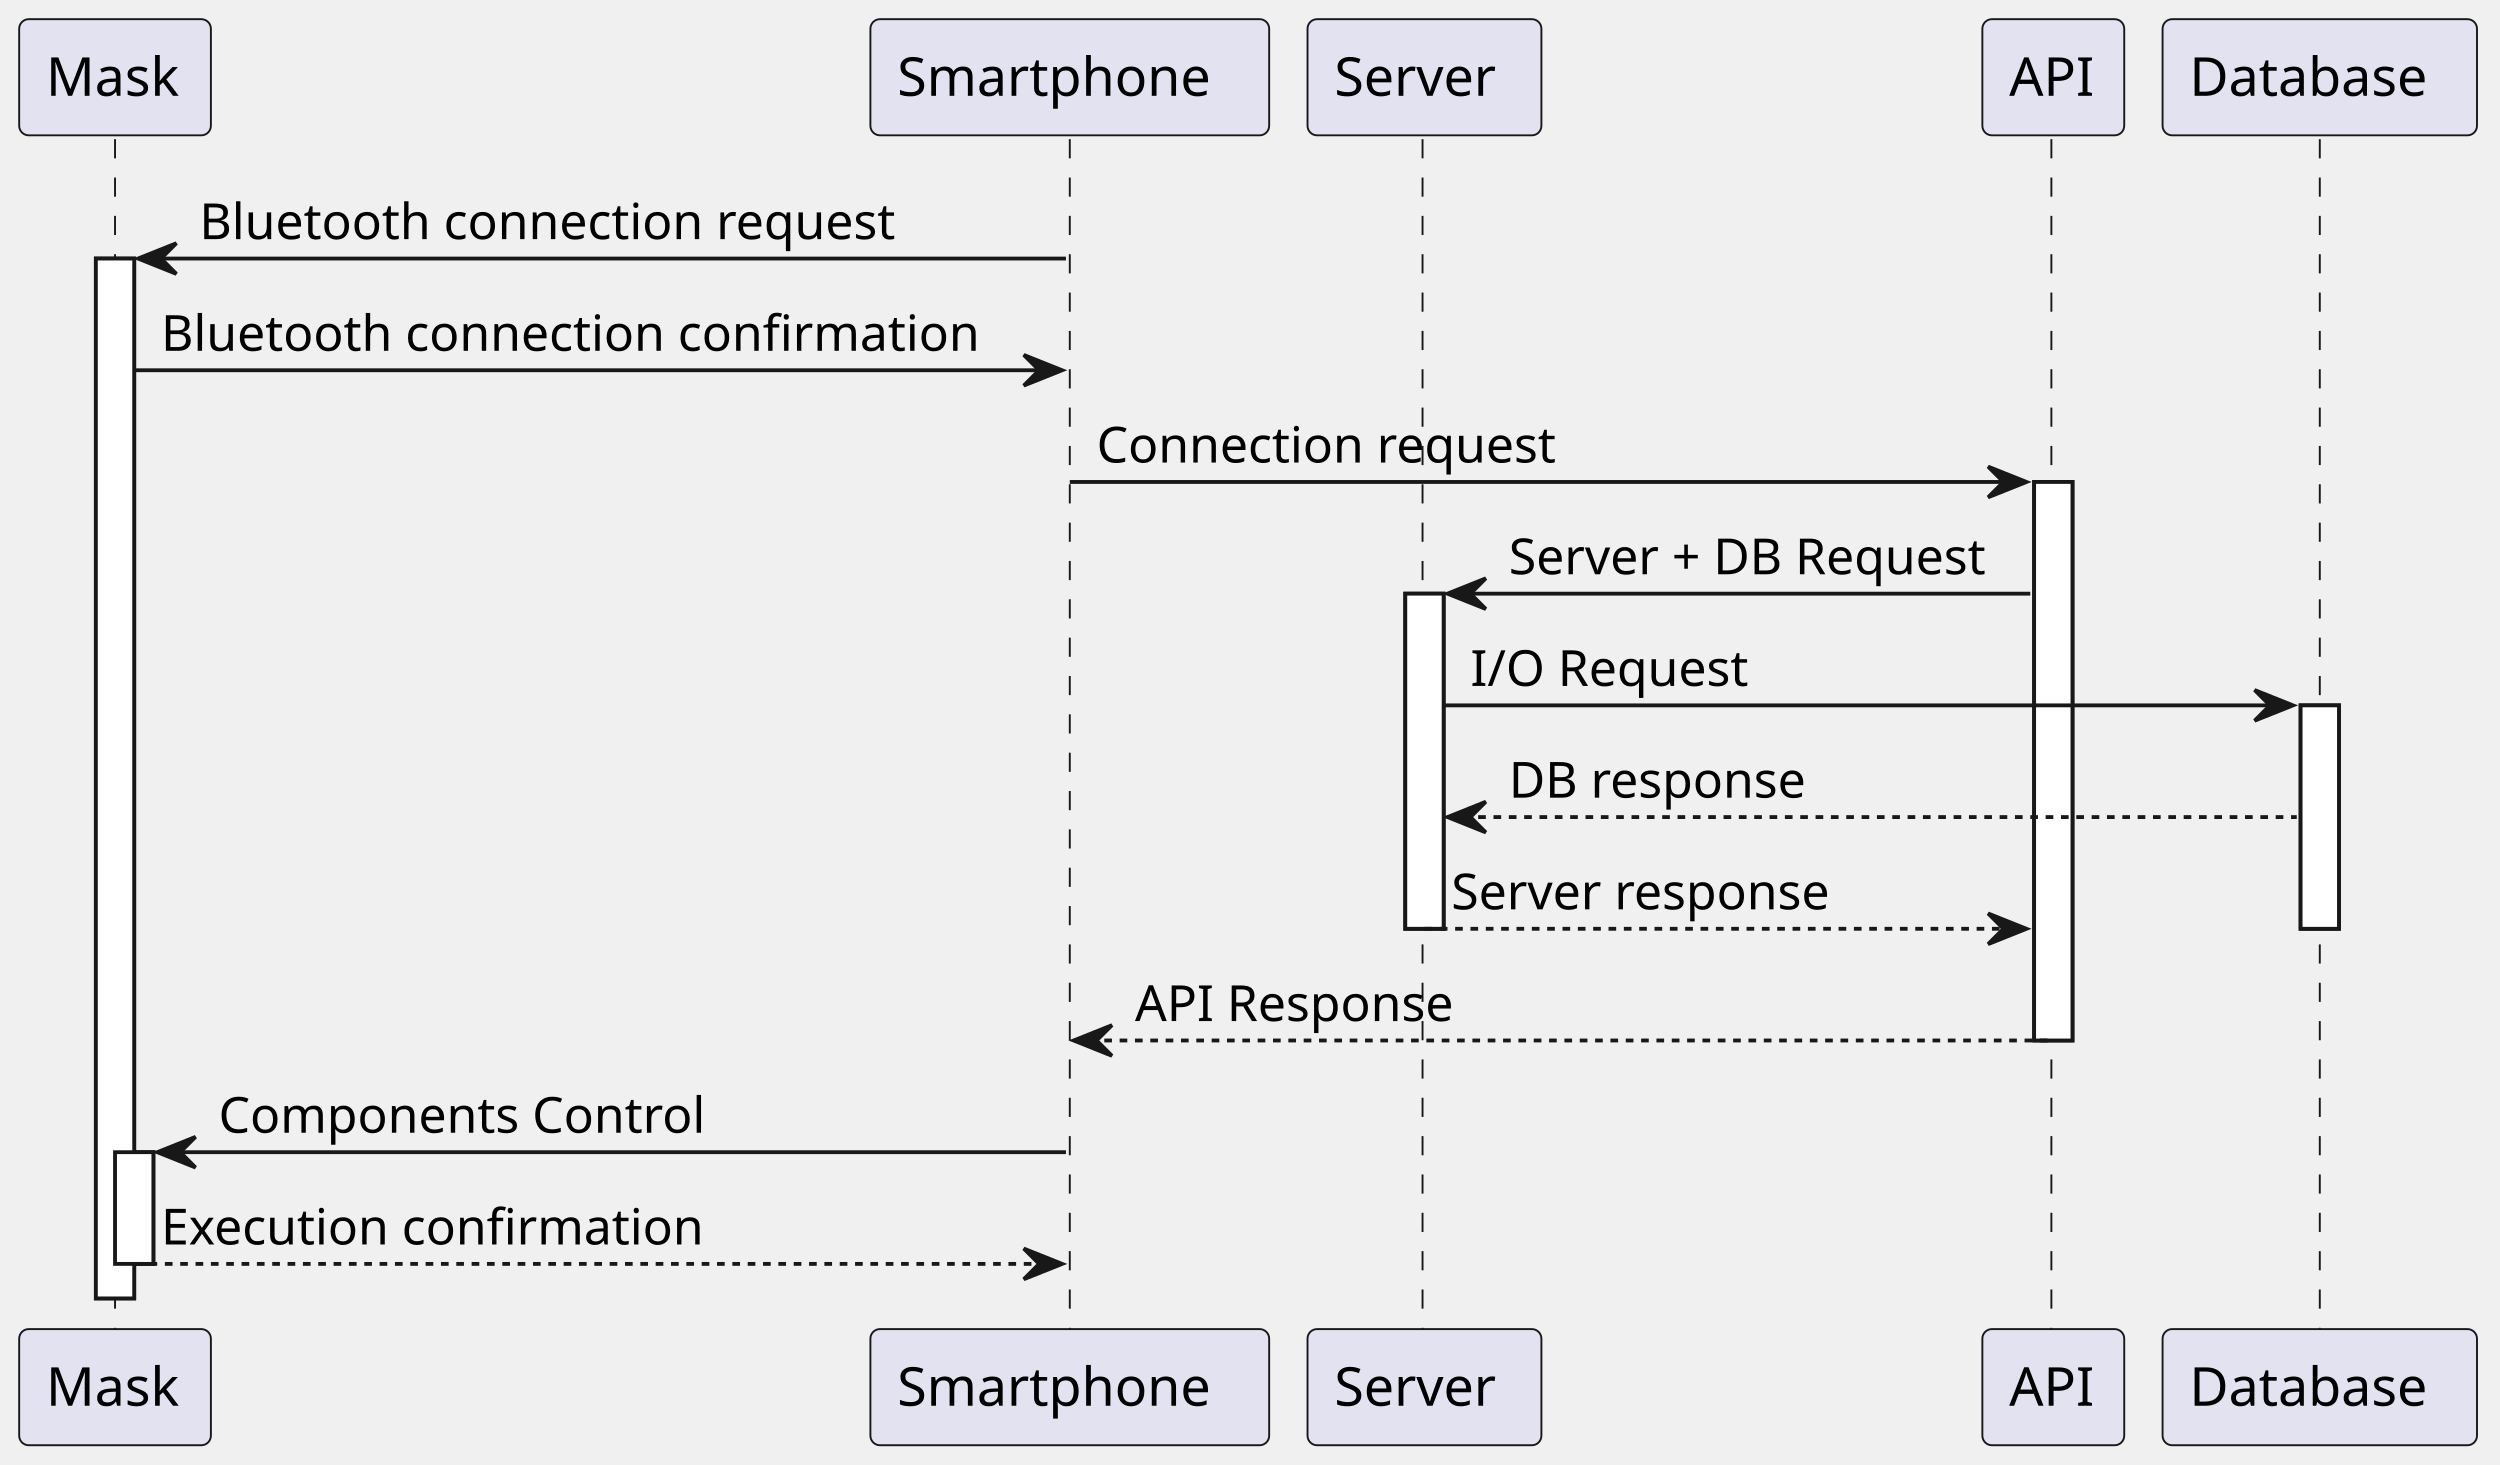
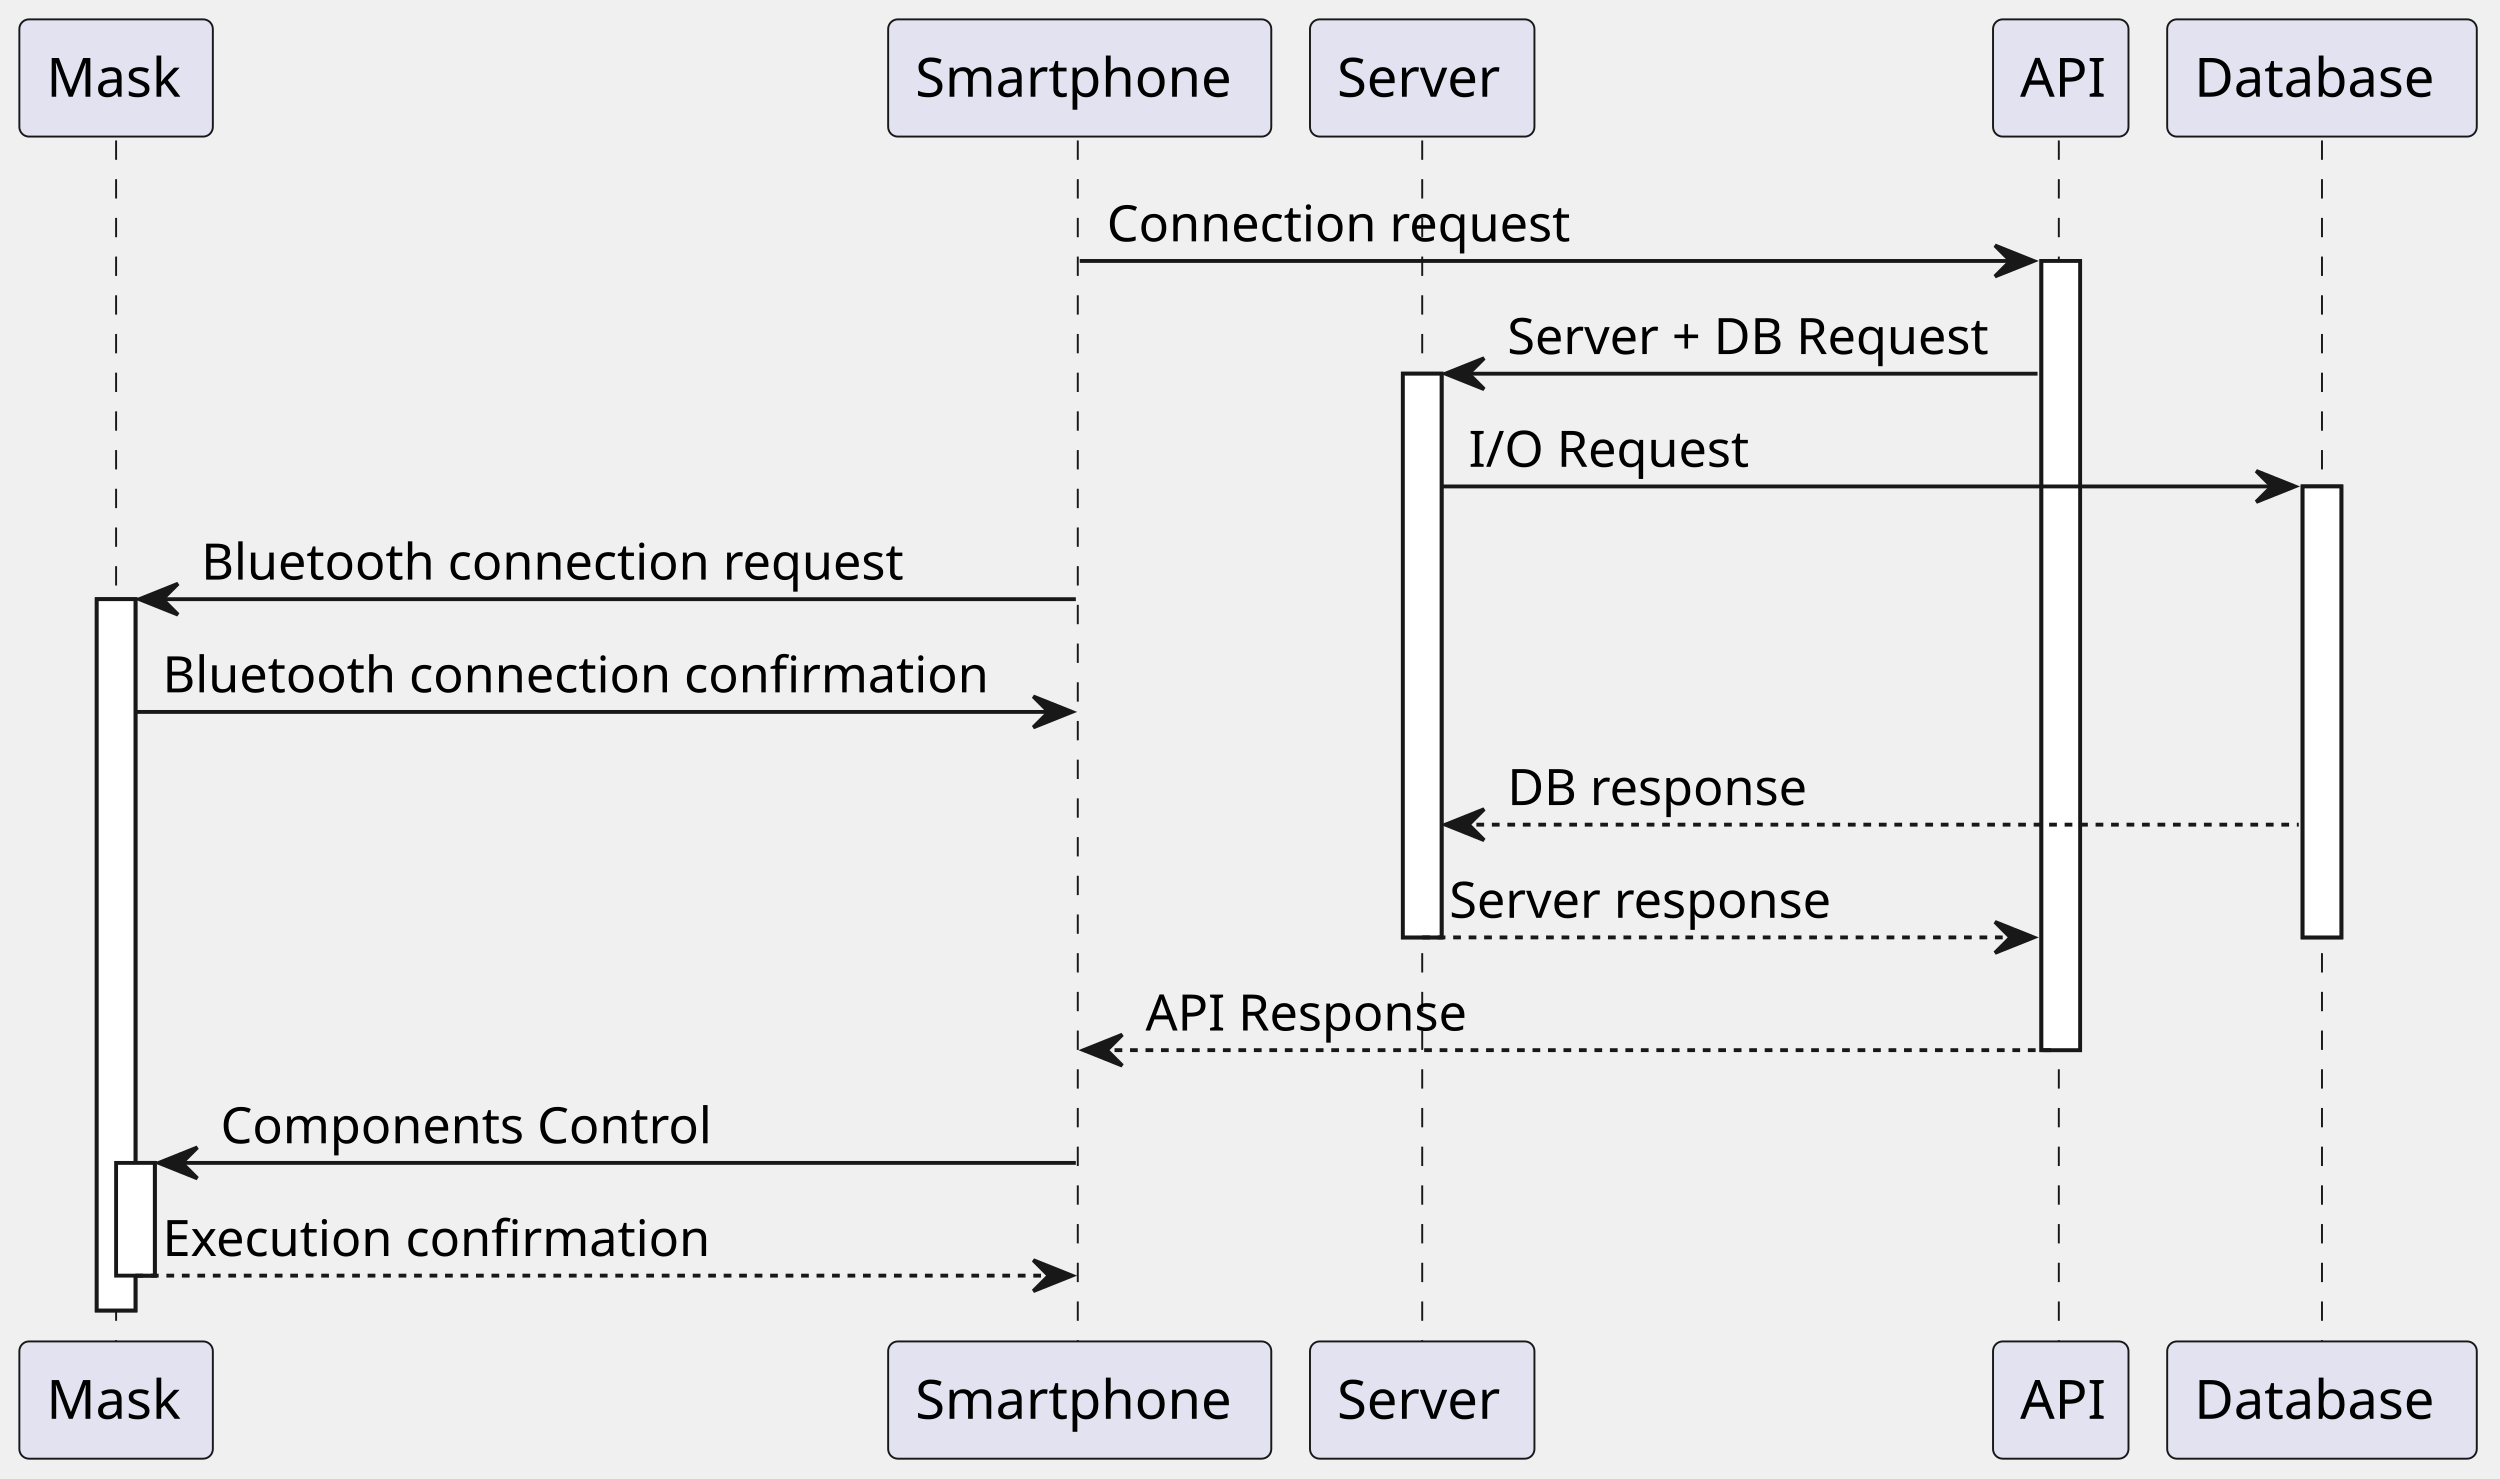
- <svg xmlns="http://www.w3.org/2000/svg" contentStyleType="text/css" height="382px" preserveAspectRatio="none" style="width:652px;height:382px;background:#FFFFFF;" version="1.1" viewBox="0 0 652 382" width="652px" zoomAndPan="magnify">
+ <svg xmlns="http://www.w3.org/2000/svg" contentStyleType="text/css" height="382px" preserveAspectRatio="none" style="width:646px;height:382px;background:#FFFFFF;" version="1.1" viewBox="0 0 646 382" width="646px" zoomAndPan="magnify">
  <defs />
  <g>
-     <rect fill="#FFFFFF" height="271.195" style="stroke:#181818;stroke-width:1.0;" width="10" x="25" y="67.43" />
+     <rect fill="#FFFFFF" height="183.797" style="stroke:#181818;stroke-width:1.0;" width="10" x="25" y="154.828" />
    <rect fill="#FFFFFF" height="29.133" style="stroke:#181818;stroke-width:1.0;" width="10" x="30" y="300.492" />
-     <rect fill="#FFFFFF" height="87.398" style="stroke:#181818;stroke-width:1.0;" width="10" x="366.5" y="154.828" />
-     <rect fill="#FFFFFF" height="145.664" style="stroke:#181818;stroke-width:1.0;" width="10" x="530.5" y="125.695" />
-     <rect fill="#FFFFFF" height="58.266" style="stroke:#181818;stroke-width:1.0;" width="10" x="600" y="183.961" />
+     <rect fill="#FFFFFF" height="145.664" style="stroke:#181818;stroke-width:1.0;" width="10" x="362.5" y="96.562" />
+     <rect fill="#FFFFFF" height="203.93" style="stroke:#181818;stroke-width:1.0;" width="10" x="527.5" y="67.43" />
+     <rect fill="#FFFFFF" height="116.531" style="stroke:#181818;stroke-width:1.0;" width="10" x="595" y="125.695" />
    <line style="stroke:#181818;stroke-width:0.5;stroke-dasharray:5.0,5.0;" x1="30" x2="30" y1="36.297" y2="347.625" />
-     <line style="stroke:#181818;stroke-width:0.5;stroke-dasharray:5.0,5.0;" x1="279" x2="279" y1="36.297" y2="347.625" />
-     <line style="stroke:#181818;stroke-width:0.5;stroke-dasharray:5.0,5.0;" x1="371" x2="371" y1="36.297" y2="347.625" />
-     <line style="stroke:#181818;stroke-width:0.5;stroke-dasharray:5.0,5.0;" x1="535" x2="535" y1="36.297" y2="347.625" />
-     <line style="stroke:#181818;stroke-width:0.5;stroke-dasharray:5.0,5.0;" x1="605" x2="605" y1="36.297" y2="347.625" />
+     <line style="stroke:#181818;stroke-width:0.5;stroke-dasharray:5.0,5.0;" x1="278.5" x2="278.5" y1="36.297" y2="347.625" />
+     <line style="stroke:#181818;stroke-width:0.5;stroke-dasharray:5.0,5.0;" x1="367.5" x2="367.5" y1="36.297" y2="347.625" />
+     <line style="stroke:#181818;stroke-width:0.5;stroke-dasharray:5.0,5.0;" x1="532" x2="532" y1="36.297" y2="347.625" />
+     <line style="stroke:#181818;stroke-width:0.5;stroke-dasharray:5.0,5.0;" x1="600" x2="600" y1="36.297" y2="347.625" />
    <rect fill="#E2E2F0" height="30.297" rx="2.5" ry="2.5" style="stroke:#181818;stroke-width:0.5;" width="50" x="5" y="5" />
    <text fill="#000000" font-family="sans-serif" font-size="14" lengthAdjust="spacing" textLength="36" x="12" y="24.995">Mask</text>
    <rect fill="#E2E2F0" height="30.297" rx="2.5" ry="2.5" style="stroke:#181818;stroke-width:0.5;" width="50" x="5" y="346.625" />
    <text fill="#000000" font-family="sans-serif" font-size="14" lengthAdjust="spacing" textLength="36" x="12" y="366.62">Mask</text>
-     <rect fill="#E2E2F0" height="30.297" rx="2.5" ry="2.5" style="stroke:#181818;stroke-width:0.5;" width="104" x="227" y="5" />
-     <text fill="#000000" font-family="sans-serif" font-size="14" lengthAdjust="spacing" textLength="90" x="234" y="24.995">Smartphone</text>
-     <rect fill="#E2E2F0" height="30.297" rx="2.5" ry="2.5" style="stroke:#181818;stroke-width:0.5;" width="104" x="227" y="346.625" />
-     <text fill="#000000" font-family="sans-serif" font-size="14" lengthAdjust="spacing" textLength="90" x="234" y="366.62">Smartphone</text>
-     <rect fill="#E2E2F0" height="30.297" rx="2.5" ry="2.5" style="stroke:#181818;stroke-width:0.5;" width="61" x="341" y="5" />
-     <text fill="#000000" font-family="sans-serif" font-size="14" lengthAdjust="spacing" textLength="47" x="348" y="24.995">Server</text>
-     <rect fill="#E2E2F0" height="30.297" rx="2.5" ry="2.5" style="stroke:#181818;stroke-width:0.5;" width="61" x="341" y="346.625" />
-     <text fill="#000000" font-family="sans-serif" font-size="14" lengthAdjust="spacing" textLength="47" x="348" y="366.62">Server</text>
-     <rect fill="#E2E2F0" height="30.297" rx="2.5" ry="2.5" style="stroke:#181818;stroke-width:0.5;" width="37" x="517" y="5" />
-     <text fill="#000000" font-family="sans-serif" font-size="14" lengthAdjust="spacing" textLength="23" x="524" y="24.995">API</text>
-     <rect fill="#E2E2F0" height="30.297" rx="2.5" ry="2.5" style="stroke:#181818;stroke-width:0.5;" width="37" x="517" y="346.625" />
-     <text fill="#000000" font-family="sans-serif" font-size="14" lengthAdjust="spacing" textLength="23" x="524" y="366.62">API</text>
-     <rect fill="#E2E2F0" height="30.297" rx="2.5" ry="2.5" style="stroke:#181818;stroke-width:0.5;" width="82" x="564" y="5" />
-     <text fill="#000000" font-family="sans-serif" font-size="14" lengthAdjust="spacing" textLength="68" x="571" y="24.995">Database</text>
-     <rect fill="#E2E2F0" height="30.297" rx="2.5" ry="2.5" style="stroke:#181818;stroke-width:0.5;" width="82" x="564" y="346.625" />
-     <text fill="#000000" font-family="sans-serif" font-size="14" lengthAdjust="spacing" textLength="68" x="571" y="366.62">Database</text>
-     <rect fill="#FFFFFF" height="271.195" style="stroke:#181818;stroke-width:1.0;" width="10" x="25" y="67.43" />
+     <rect fill="#E2E2F0" height="30.297" rx="2.5" ry="2.5" style="stroke:#181818;stroke-width:0.5;" width="99" x="229.5" y="5" />
+     <text fill="#000000" font-family="sans-serif" font-size="14" lengthAdjust="spacing" textLength="85" x="236.5" y="24.995">Smartphone</text>
+     <rect fill="#E2E2F0" height="30.297" rx="2.5" ry="2.5" style="stroke:#181818;stroke-width:0.5;" width="99" x="229.5" y="346.625" />
+     <text fill="#000000" font-family="sans-serif" font-size="14" lengthAdjust="spacing" textLength="85" x="236.5" y="366.62">Smartphone</text>
+     <rect fill="#E2E2F0" height="30.297" rx="2.5" ry="2.5" style="stroke:#181818;stroke-width:0.5;" width="58" x="338.5" y="5" />
+     <text fill="#000000" font-family="sans-serif" font-size="14" lengthAdjust="spacing" textLength="44" x="345.5" y="24.995">Server</text>
+     <rect fill="#E2E2F0" height="30.297" rx="2.5" ry="2.5" style="stroke:#181818;stroke-width:0.5;" width="58" x="338.5" y="346.625" />
+     <text fill="#000000" font-family="sans-serif" font-size="14" lengthAdjust="spacing" textLength="44" x="345.5" y="366.62">Server</text>
+     <rect fill="#E2E2F0" height="30.297" rx="2.5" ry="2.5" style="stroke:#181818;stroke-width:0.5;" width="35" x="515" y="5" />
+     <text fill="#000000" font-family="sans-serif" font-size="14" lengthAdjust="spacing" textLength="21" x="522" y="24.995">API</text>
+     <rect fill="#E2E2F0" height="30.297" rx="2.5" ry="2.5" style="stroke:#181818;stroke-width:0.5;" width="35" x="515" y="346.625" />
+     <text fill="#000000" font-family="sans-serif" font-size="14" lengthAdjust="spacing" textLength="21" x="522" y="366.62">API</text>
+     <rect fill="#E2E2F0" height="30.297" rx="2.5" ry="2.5" style="stroke:#181818;stroke-width:0.5;" width="80" x="560" y="5" />
+     <text fill="#000000" font-family="sans-serif" font-size="14" lengthAdjust="spacing" textLength="66" x="567" y="24.995">Database</text>
+     <rect fill="#E2E2F0" height="30.297" rx="2.5" ry="2.5" style="stroke:#181818;stroke-width:0.5;" width="80" x="560" y="346.625" />
+     <text fill="#000000" font-family="sans-serif" font-size="14" lengthAdjust="spacing" textLength="66" x="567" y="366.62">Database</text>
+     <rect fill="#FFFFFF" height="183.797" style="stroke:#181818;stroke-width:1.0;" width="10" x="25" y="154.828" />
    <rect fill="#FFFFFF" height="29.133" style="stroke:#181818;stroke-width:1.0;" width="10" x="30" y="300.492" />
-     <rect fill="#FFFFFF" height="87.398" style="stroke:#181818;stroke-width:1.0;" width="10" x="366.5" y="154.828" />
-     <rect fill="#FFFFFF" height="145.664" style="stroke:#181818;stroke-width:1.0;" width="10" x="530.5" y="125.695" />
-     <rect fill="#FFFFFF" height="58.266" style="stroke:#181818;stroke-width:1.0;" width="10" x="600" y="183.961" />
-     <polygon fill="#181818" points="46,63.43,36,67.43,46,71.43,42,67.43" style="stroke:#181818;stroke-width:1.0;" />
-     <line style="stroke:#181818;stroke-width:1.0;" x1="40" x2="278" y1="67.43" y2="67.43" />
-     <text fill="#000000" font-family="sans-serif" font-size="13" lengthAdjust="spacing" textLength="188" x="52" y="62.364">Bluetooth connection request</text>
-     <polygon fill="#181818" points="267,92.562,277,96.562,267,100.562,271,96.562" style="stroke:#181818;stroke-width:1.0;" />
-     <line style="stroke:#181818;stroke-width:1.0;" x1="35" x2="273" y1="96.562" y2="96.562" />
-     <text fill="#000000" font-family="sans-serif" font-size="13" lengthAdjust="spacing" textLength="220" x="42" y="91.497">Bluetooth connection confirmation</text>
-     <polygon fill="#181818" points="518.5,121.695,528.5,125.695,518.5,129.695,522.5,125.695" style="stroke:#181818;stroke-width:1.0;" />
-     <line style="stroke:#181818;stroke-width:1.0;" x1="279" x2="524.5" y1="125.695" y2="125.695" />
-     <text fill="#000000" font-family="sans-serif" font-size="13" lengthAdjust="spacing" textLength="125" x="286" y="120.629">Connection request</text>
-     <polygon fill="#181818" points="387.5,150.828,377.5,154.828,387.5,158.828,383.5,154.828" style="stroke:#181818;stroke-width:1.0;" />
-     <line style="stroke:#181818;stroke-width:1.0;" x1="381.5" x2="529.5" y1="154.828" y2="154.828" />
-     <text fill="#000000" font-family="sans-serif" font-size="13" lengthAdjust="spacing" textLength="135" x="393.5" y="149.762">Server + DB Request</text>
-     <polygon fill="#181818" points="588,179.961,598,183.961,588,187.961,592,183.961" style="stroke:#181818;stroke-width:1.0;" />
-     <line style="stroke:#181818;stroke-width:1.0;" x1="376.5" x2="594" y1="183.961" y2="183.961" />
-     <text fill="#000000" font-family="sans-serif" font-size="13" lengthAdjust="spacing" textLength="74" x="383.5" y="178.895">I/O Request</text>
-     <polygon fill="#181818" points="387.5,209.094,377.5,213.094,387.5,217.094,383.5,213.094" style="stroke:#181818;stroke-width:1.0;" />
-     <line style="stroke:#181818;stroke-width:1.0;stroke-dasharray:2.0,2.0;" x1="381.5" x2="599" y1="213.094" y2="213.094" />
-     <text fill="#000000" font-family="sans-serif" font-size="13" lengthAdjust="spacing" textLength="81" x="393.5" y="208.028">DB response</text>
-     <polygon fill="#181818" points="518.5,238.227,528.5,242.227,518.5,246.227,522.5,242.227" style="stroke:#181818;stroke-width:1.0;" />
-     <line style="stroke:#181818;stroke-width:1.0;stroke-dasharray:2.0,2.0;" x1="371.5" x2="524.5" y1="242.227" y2="242.227" />
-     <text fill="#000000" font-family="sans-serif" font-size="13" lengthAdjust="spacing" textLength="105" x="378.5" y="237.161">Server response</text>
+     <rect fill="#FFFFFF" height="145.664" style="stroke:#181818;stroke-width:1.0;" width="10" x="362.5" y="96.562" />
+     <rect fill="#FFFFFF" height="203.93" style="stroke:#181818;stroke-width:1.0;" width="10" x="527.5" y="67.43" />
+     <rect fill="#FFFFFF" height="116.531" style="stroke:#181818;stroke-width:1.0;" width="10" x="595" y="125.695" />
+     <polygon fill="#181818" points="515.5,63.43,525.5,67.43,515.5,71.43,519.5,67.43" style="stroke:#181818;stroke-width:1.0;" />
+     <line style="stroke:#181818;stroke-width:1.0;" x1="279" x2="521.5" y1="67.43" y2="67.43" />
+     <text fill="#000000" font-family="sans-serif" font-size="13" lengthAdjust="spacing" textLength="125" x="286" y="62.364">Connection request</text>
+     <polygon fill="#181818" points="383.5,92.562,373.5,96.562,383.5,100.562,379.5,96.562" style="stroke:#181818;stroke-width:1.0;" />
+     <line style="stroke:#181818;stroke-width:1.0;" x1="377.5" x2="526.5" y1="96.562" y2="96.562" />
+     <text fill="#000000" font-family="sans-serif" font-size="13" lengthAdjust="spacing" textLength="136" x="389.5" y="91.497">Server + DB Request</text>
+     <polygon fill="#181818" points="583,121.695,593,125.695,583,129.695,587,125.695" style="stroke:#181818;stroke-width:1.0;" />
+     <line style="stroke:#181818;stroke-width:1.0;" x1="372.5" x2="589" y1="125.695" y2="125.695" />
+     <text fill="#000000" font-family="sans-serif" font-size="13" lengthAdjust="spacing" textLength="73" x="379.5" y="120.629">I/O Request</text>
+     <polygon fill="#181818" points="46,150.828,36,154.828,46,158.828,42,154.828" style="stroke:#181818;stroke-width:1.0;" />
+     <line style="stroke:#181818;stroke-width:1.0;" x1="40" x2="278" y1="154.828" y2="154.828" />
+     <text fill="#000000" font-family="sans-serif" font-size="13" lengthAdjust="spacing" textLength="189" x="52" y="149.762">Bluetooth connection request</text>
+     <polygon fill="#181818" points="267,179.961,277,183.961,267,187.961,271,183.961" style="stroke:#181818;stroke-width:1.0;" />
+     <line style="stroke:#181818;stroke-width:1.0;" x1="35" x2="273" y1="183.961" y2="183.961" />
+     <text fill="#000000" font-family="sans-serif" font-size="13" lengthAdjust="spacing" textLength="220" x="42" y="178.895">Bluetooth connection confirmation</text>
+     <polygon fill="#181818" points="383.5,209.094,373.5,213.094,383.5,217.094,379.5,213.094" style="stroke:#181818;stroke-width:1.0;" />
+     <line style="stroke:#181818;stroke-width:1.0;stroke-dasharray:2.0,2.0;" x1="377.5" x2="594" y1="213.094" y2="213.094" />
+     <text fill="#000000" font-family="sans-serif" font-size="13" lengthAdjust="spacing" textLength="82" x="389.5" y="208.028">DB response</text>
+     <polygon fill="#181818" points="515.5,238.227,525.5,242.227,515.5,246.227,519.5,242.227" style="stroke:#181818;stroke-width:1.0;" />
+     <line style="stroke:#181818;stroke-width:1.0;stroke-dasharray:2.0,2.0;" x1="367.5" x2="521.5" y1="242.227" y2="242.227" />
+     <text fill="#000000" font-family="sans-serif" font-size="13" lengthAdjust="spacing" textLength="105" x="374.5" y="237.161">Server response</text>
    <polygon fill="#181818" points="290,267.359,280,271.359,290,275.359,286,271.359" style="stroke:#181818;stroke-width:1.0;" />
-     <line style="stroke:#181818;stroke-width:1.0;stroke-dasharray:2.0,2.0;" x1="284" x2="534.5" y1="271.359" y2="271.359" />
-     <text fill="#000000" font-family="sans-serif" font-size="13" lengthAdjust="spacing" textLength="87" x="296" y="266.293">API Response</text>
+     <line style="stroke:#181818;stroke-width:1.0;stroke-dasharray:2.0,2.0;" x1="284" x2="531.5" y1="271.359" y2="271.359" />
+     <text fill="#000000" font-family="sans-serif" font-size="13" lengthAdjust="spacing" textLength="86" x="296" y="266.293">API Response</text>
    <polygon fill="#181818" points="51,296.492,41,300.492,51,304.492,47,300.492" style="stroke:#181818;stroke-width:1.0;" />
    <line style="stroke:#181818;stroke-width:1.0;" x1="45" x2="278" y1="300.492" y2="300.492" />
    <text fill="#000000" font-family="sans-serif" font-size="13" lengthAdjust="spacing" textLength="132" x="57" y="295.426">Components Control</text>
    <polygon fill="#181818" points="267,325.625,277,329.625,267,333.625,271,329.625" style="stroke:#181818;stroke-width:1.0;" />
    <line style="stroke:#181818;stroke-width:1.0;stroke-dasharray:2.0,2.0;" x1="35" x2="273" y1="329.625" y2="329.625" />
-     <text fill="#000000" font-family="sans-serif" font-size="13" lengthAdjust="spacing" textLength="148" x="42" y="324.559">Execution confirmation</text>
+     <text fill="#000000" font-family="sans-serif" font-size="13" lengthAdjust="spacing" textLength="146" x="42" y="324.559">Execution confirmation</text>
  </g>
</svg>
